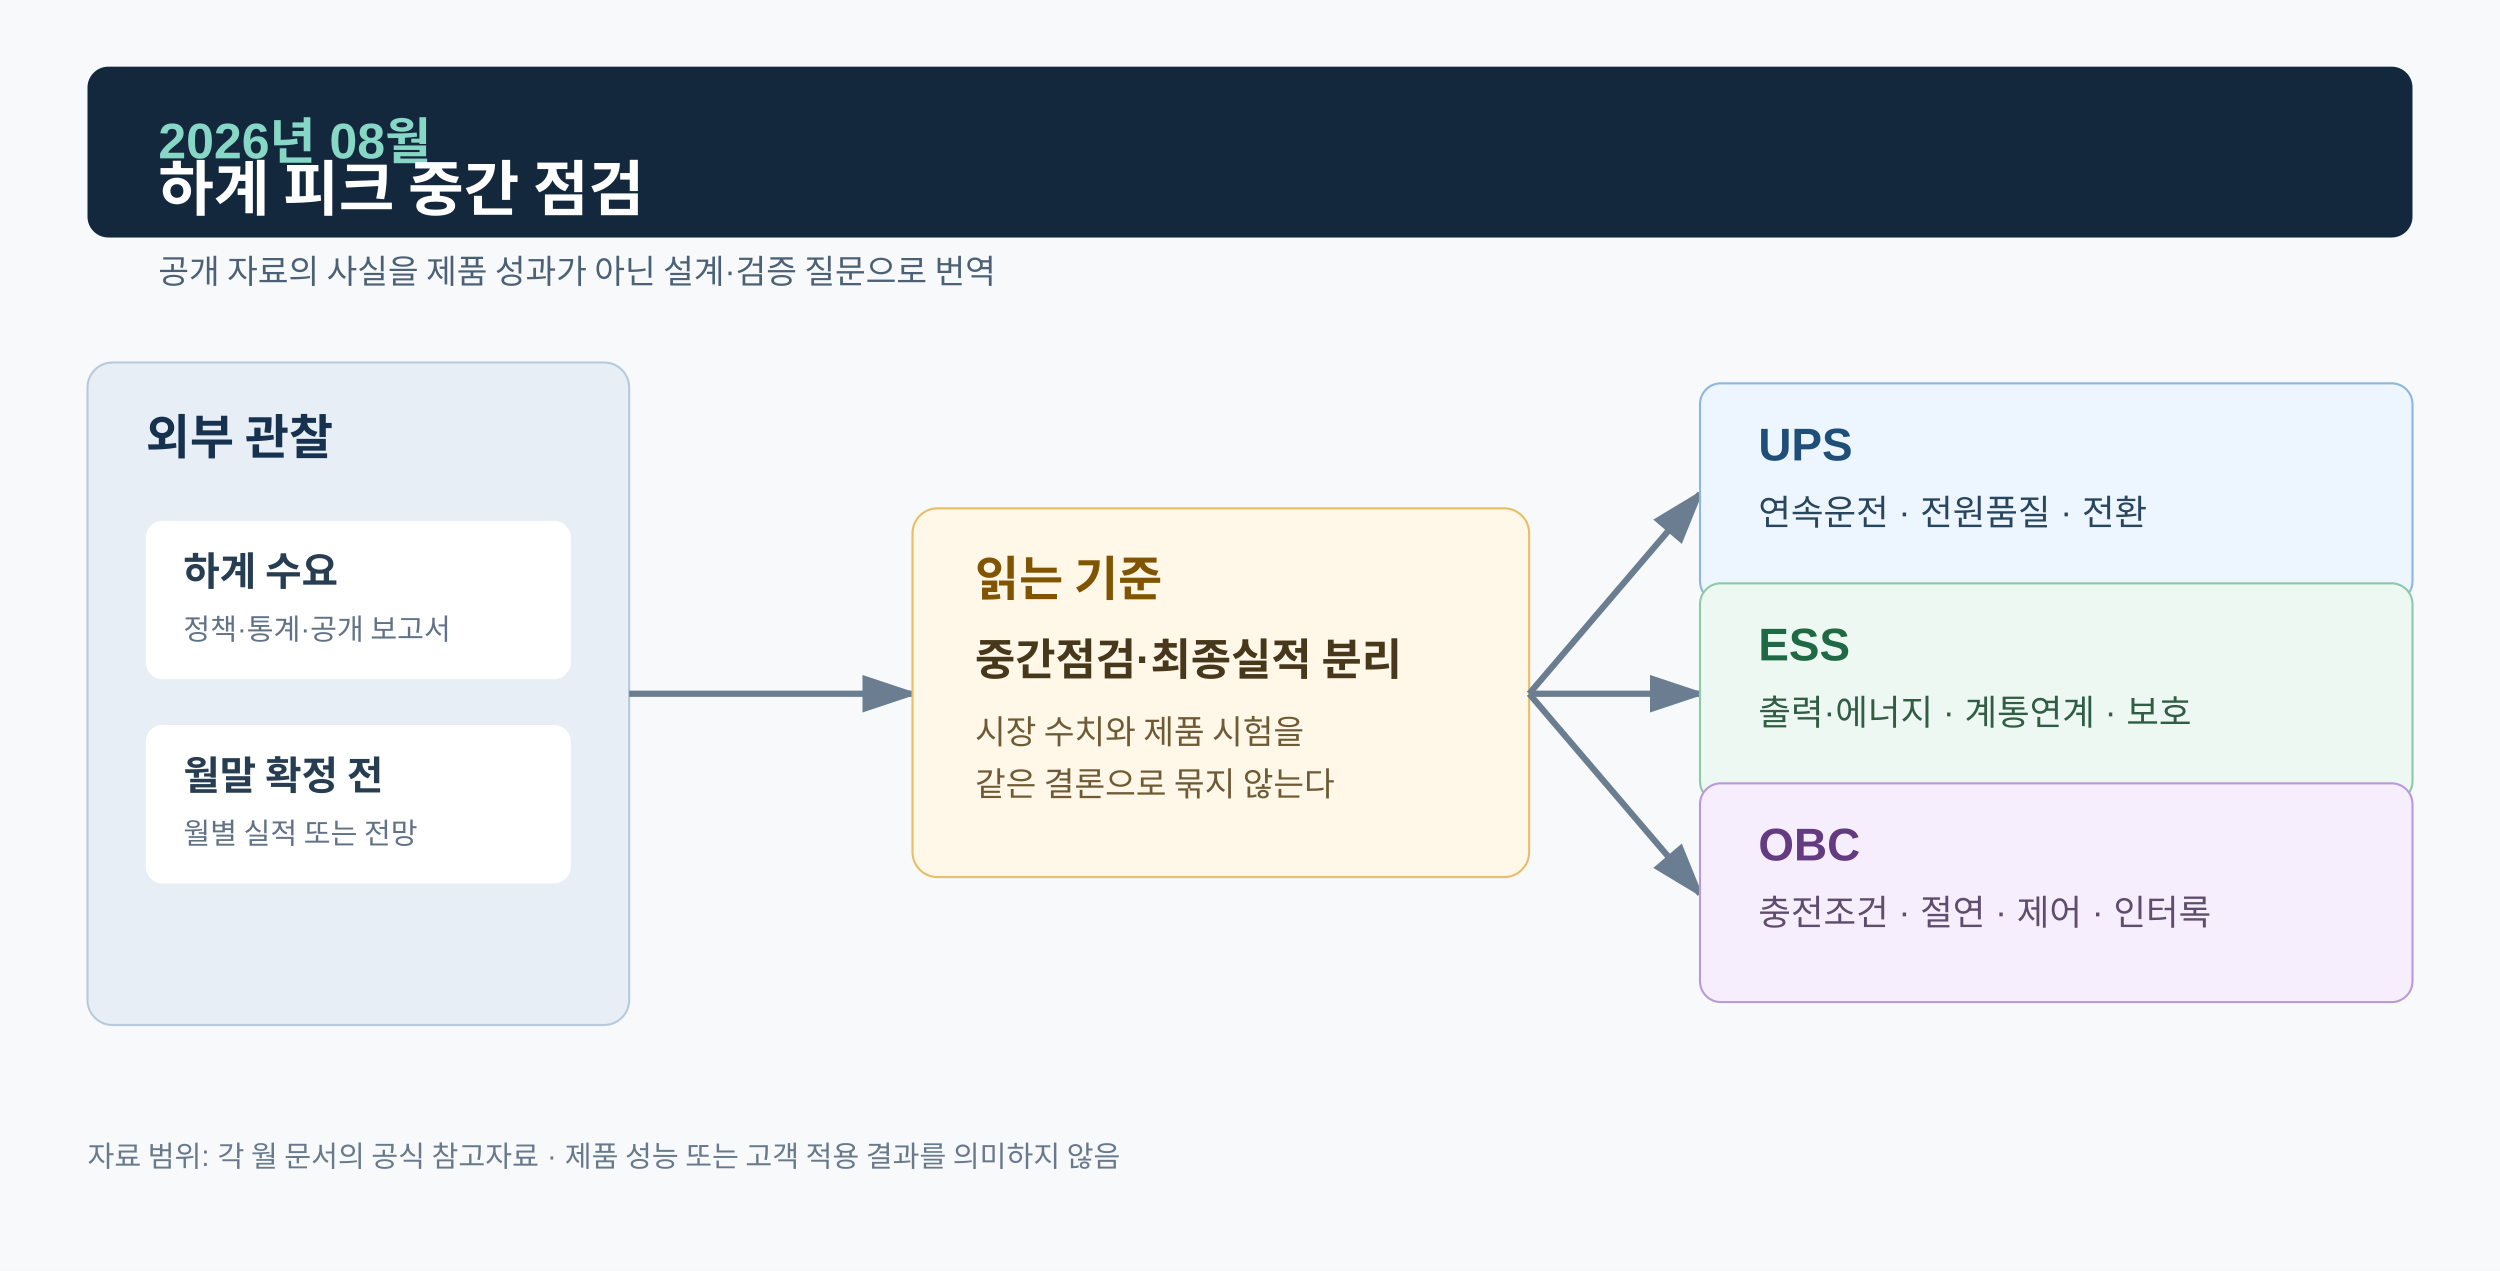
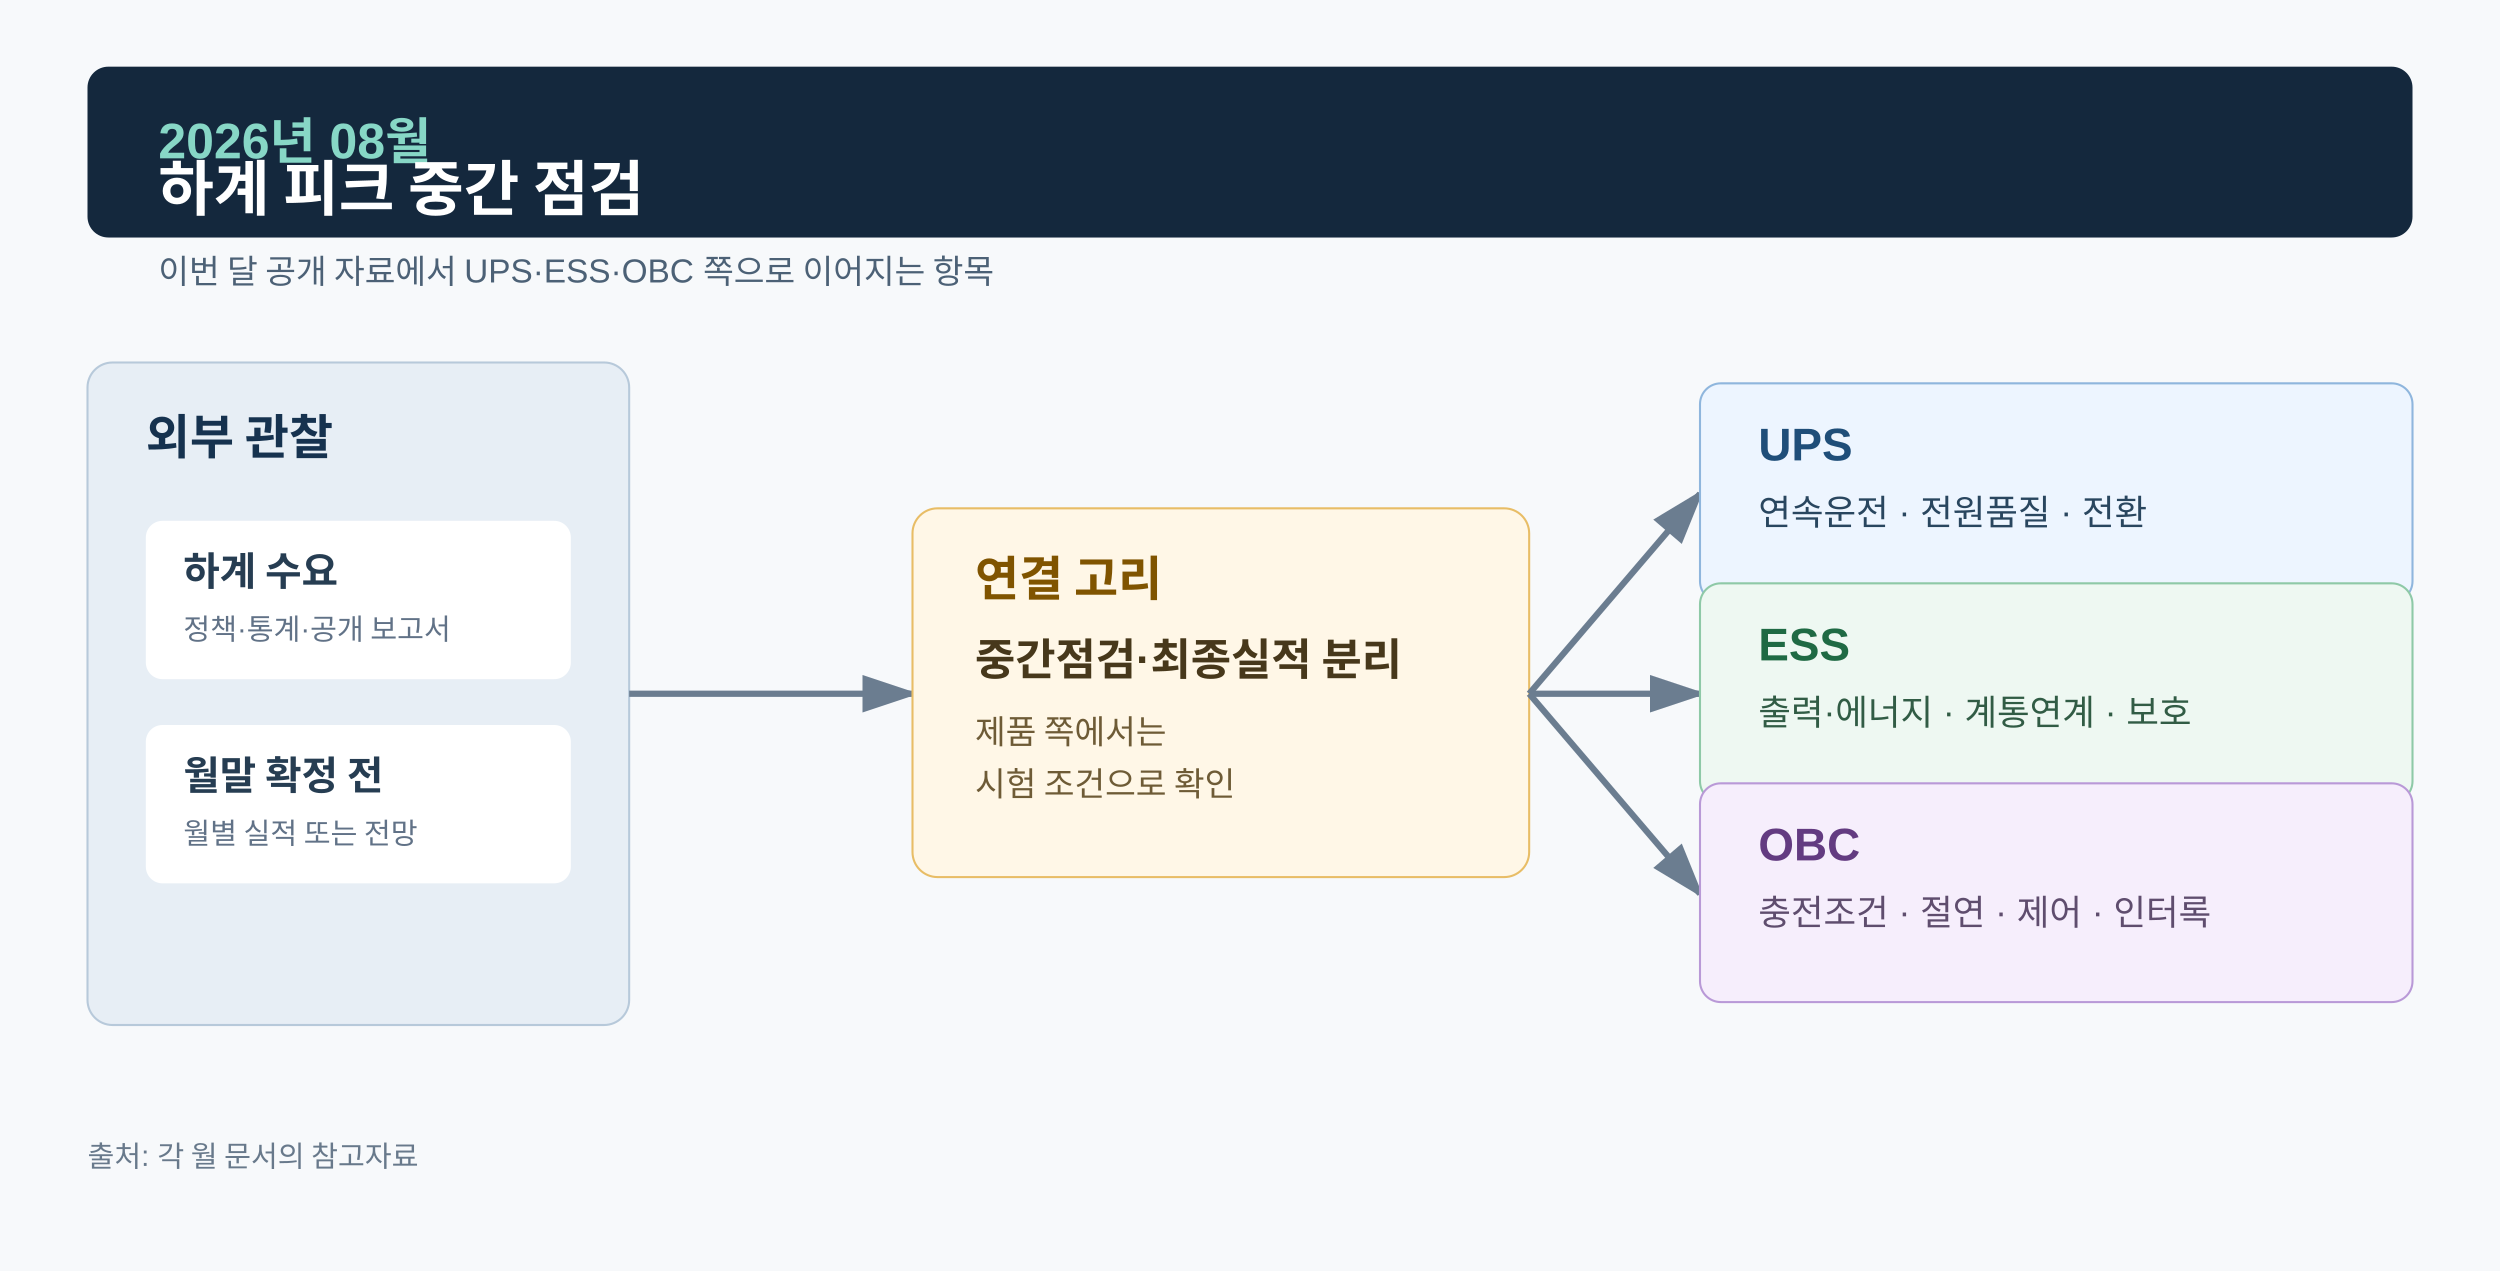
<svg xmlns="http://www.w3.org/2000/svg" width="1200" height="610" viewBox="0 0 1200 610" role="img" aria-labelledby="title desc">
  <defs>
    <marker id="arrow" markerWidth="10" markerHeight="10" refX="8" refY="3" orient="auto">
      <path d="M0,0 L0,6 L9,3 z" fill="#6b7d90" />
    </marker>
  </defs>
  <rect width="1200" height="610" fill="#f7f9fb" />
  <rect x="42" y="32" width="1116" height="82" rx="10" fill="#14283d" />
  <text x="76" y="76" fill="#87d7c6" font-family="Arial, sans-serif" font-size="24" font-weight="700">2026년 08월</text>
  <text x="76" y="101" fill="#ffffff" font-family="Arial, sans-serif" font-size="29" font-weight="700">하계 피크 중간 점검</text>
-   <text x="76" y="136" fill="#4c6176" font-family="Arial, sans-serif" font-size="16">공개 자료의 사실을 제품 성과가 아닌 설계·검증 질문으로 번역</text>
+   <text x="76" y="136" fill="#4c6176" font-family="Arial, sans-serif" font-size="16">이번 달 공개 자료에서 UPS·ESS·OBC 쪽으로 이어지는 항목</text>
  <rect x="42" y="174" width="260" height="318" rx="12" fill="#e7eef5" stroke="#b7c9da" />
  <text x="70" y="218" fill="#16324f" font-family="Arial, sans-serif" font-size="23" font-weight="700">외부 관찰</text>
  <rect x="70" y="250" width="204" height="76" rx="8" fill="#ffffff" />
  <text x="88" y="281" fill="#263d52" font-family="Arial, sans-serif" font-size="19" font-weight="700">하계 수요</text>
  <text x="88" y="307" fill="#617287" font-family="Arial, sans-serif" font-size="14">정책·통계·공개 보고서</text>
  <rect x="70" y="348" width="204" height="76" rx="8" fill="#ffffff" />
  <text x="88" y="379" fill="#263d52" font-family="Arial, sans-serif" font-size="19" font-weight="700">월말 확정 전</text>
  <text x="88" y="405" fill="#617287" font-family="Arial, sans-serif" font-size="14">월별 실적 또는 전망</text>
  <path d="M302 333 L438 333" fill="none" stroke="#6b7d90" stroke-width="3" marker-end="url(#arrow)" />
  <rect x="438" y="244" width="296" height="177" rx="12" fill="#fff7e7" stroke="#e8bd66" />
-   <text x="468" y="286" fill="#805400" font-family="Arial, sans-serif" font-size="23" font-weight="700">읽는 기준</text>
+   <text x="468" y="286" fill="#805400" font-family="Arial, sans-serif" font-size="23" font-weight="700">연결 고리</text>
  <text x="468" y="324" fill="#47381b" font-family="Arial, sans-serif" font-size="21" font-weight="700">중간점검·최종실적 분리</text>
-   <text x="468" y="357" fill="#6e5b36" font-family="Arial, sans-serif" font-size="16">시장 수치와 제품 시험을</text>
-   <text x="468" y="382" fill="#6e5b36" font-family="Arial, sans-serif" font-size="16">같은 결론으로 묶지 않는다</text>
+   <text x="468" y="357" fill="#6e5b36" font-family="Arial, sans-serif" font-size="16">제품 쪽에서는</text>
+   <text x="468" y="382" fill="#6e5b36" font-family="Arial, sans-serif" font-size="16">시험 조건으로 확인</text>
  <path d="M734 333 L816 237" fill="none" stroke="#6b7d90" stroke-width="3" marker-end="url(#arrow)" />
  <path d="M734 333 L816 333" fill="none" stroke="#6b7d90" stroke-width="3" marker-end="url(#arrow)" />
  <path d="M734 333 L816 429" fill="none" stroke="#6b7d90" stroke-width="3" marker-end="url(#arrow)" />
  <rect x="816" y="184" width="342" height="105" rx="10" fill="#edf5ff" stroke="#8fb6dd" />
  <text x="844" y="221" fill="#1f4e79" font-family="Arial, sans-serif" font-size="22" font-weight="700">UPS</text>
  <text x="844" y="252" fill="#29465f" font-family="Arial, sans-serif" font-size="17">연속운전 · 전원품질 · 전환</text>
  <rect x="816" y="280" width="342" height="105" rx="10" fill="#eef8f2" stroke="#8ec9a7" />
  <text x="844" y="317" fill="#1f6a44" font-family="Arial, sans-serif" font-size="22" font-weight="700">ESS</text>
  <text x="844" y="348" fill="#315c45" font-family="Arial, sans-serif" font-size="17">출력·에너지 · 계통연계 · 보호</text>
  <rect x="816" y="376" width="342" height="105" rx="10" fill="#f6eefc" stroke="#b999d7" />
  <text x="844" y="413" fill="#633b81" font-family="Arial, sans-serif" font-size="22" font-weight="700">OBC</text>
  <text x="844" y="444" fill="#5f4d6e" font-family="Arial, sans-serif" font-size="17">충전조건 · 절연 · 제어 · 인터록</text>
-   <text x="42" y="560" fill="#68798b" font-family="Arial, sans-serif" font-size="14">자료 범위: 각 월 문서의 공식 참고자료 · 제품 성능 또는 고객 적용 결과를 의미하지 않음</text>
+   <text x="42" y="560" fill="#68798b" font-family="Arial, sans-serif" font-size="14">출처: 각 월 문서의 참고자료</text>
</svg>
